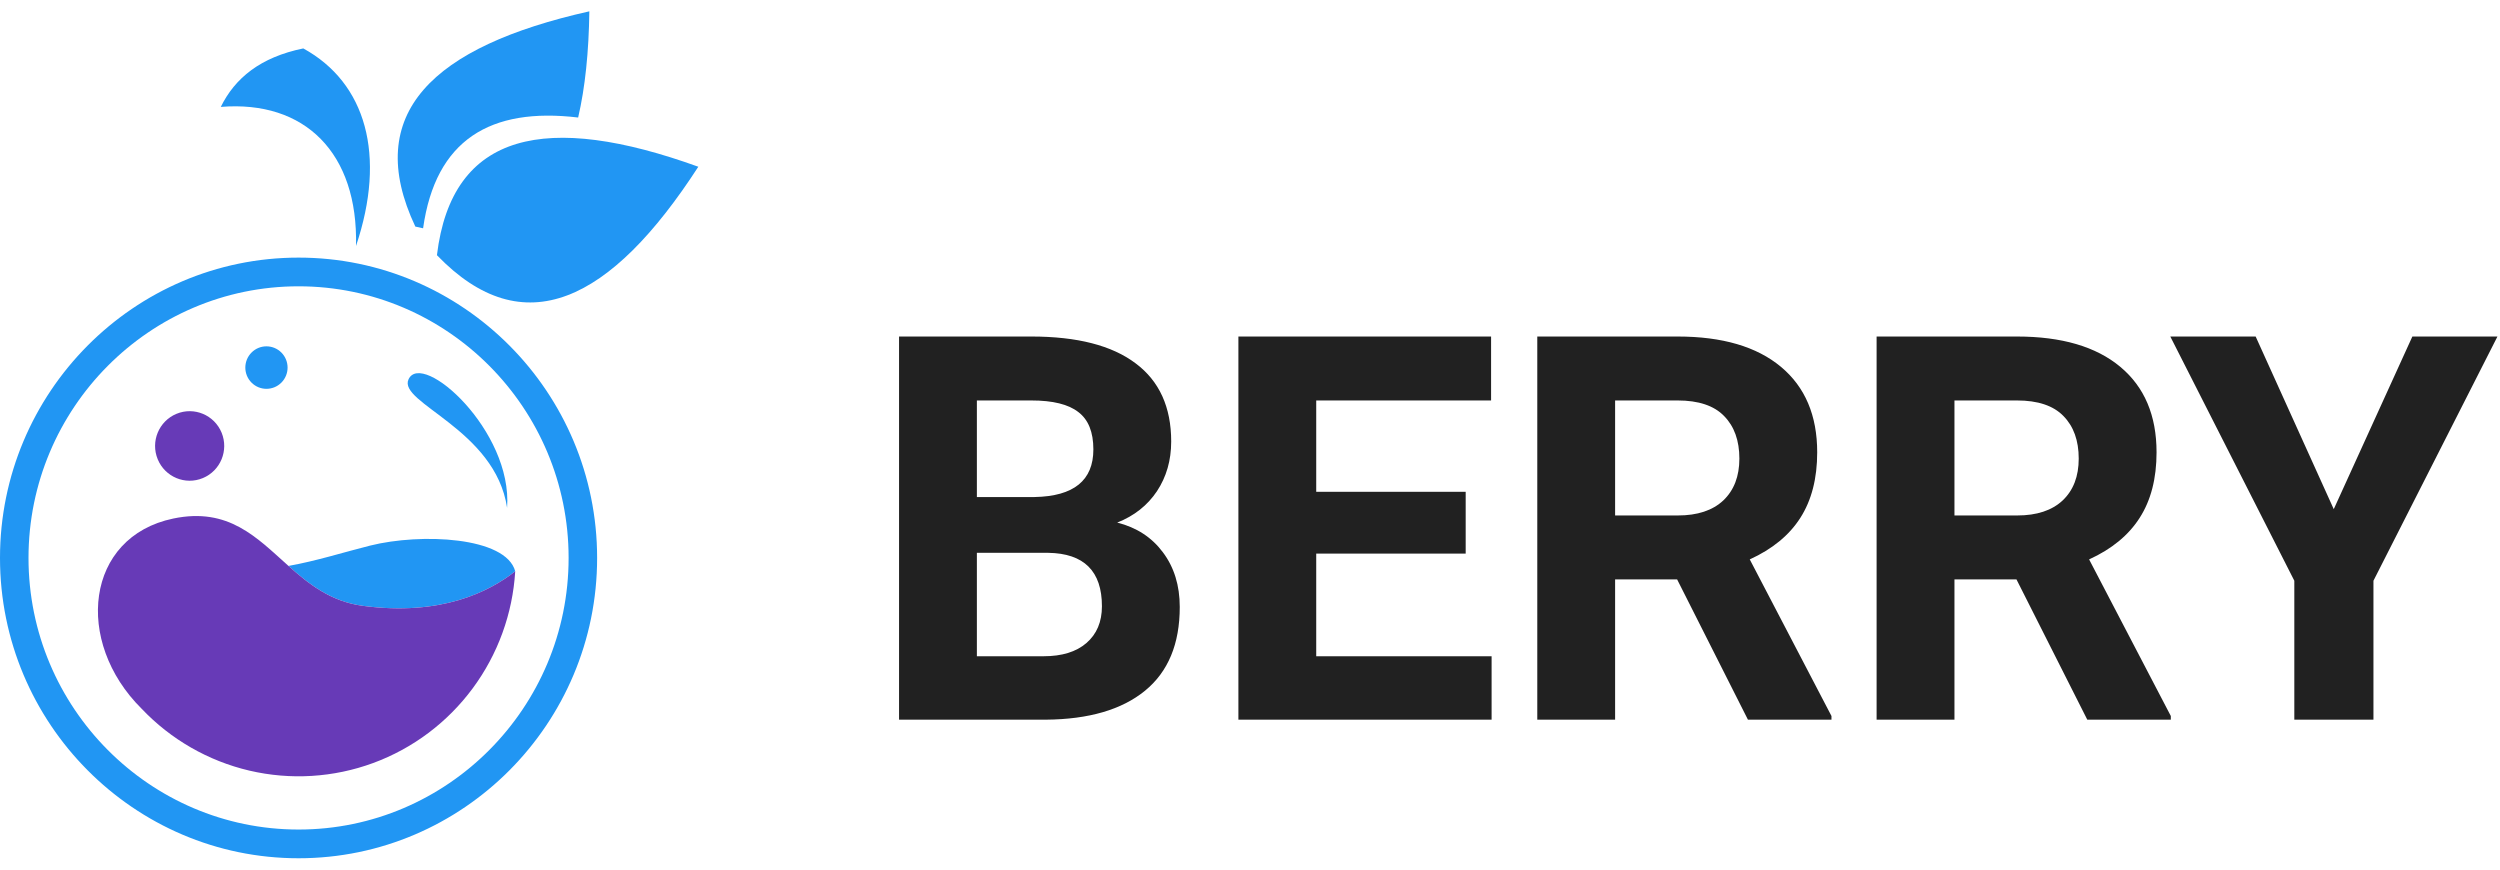
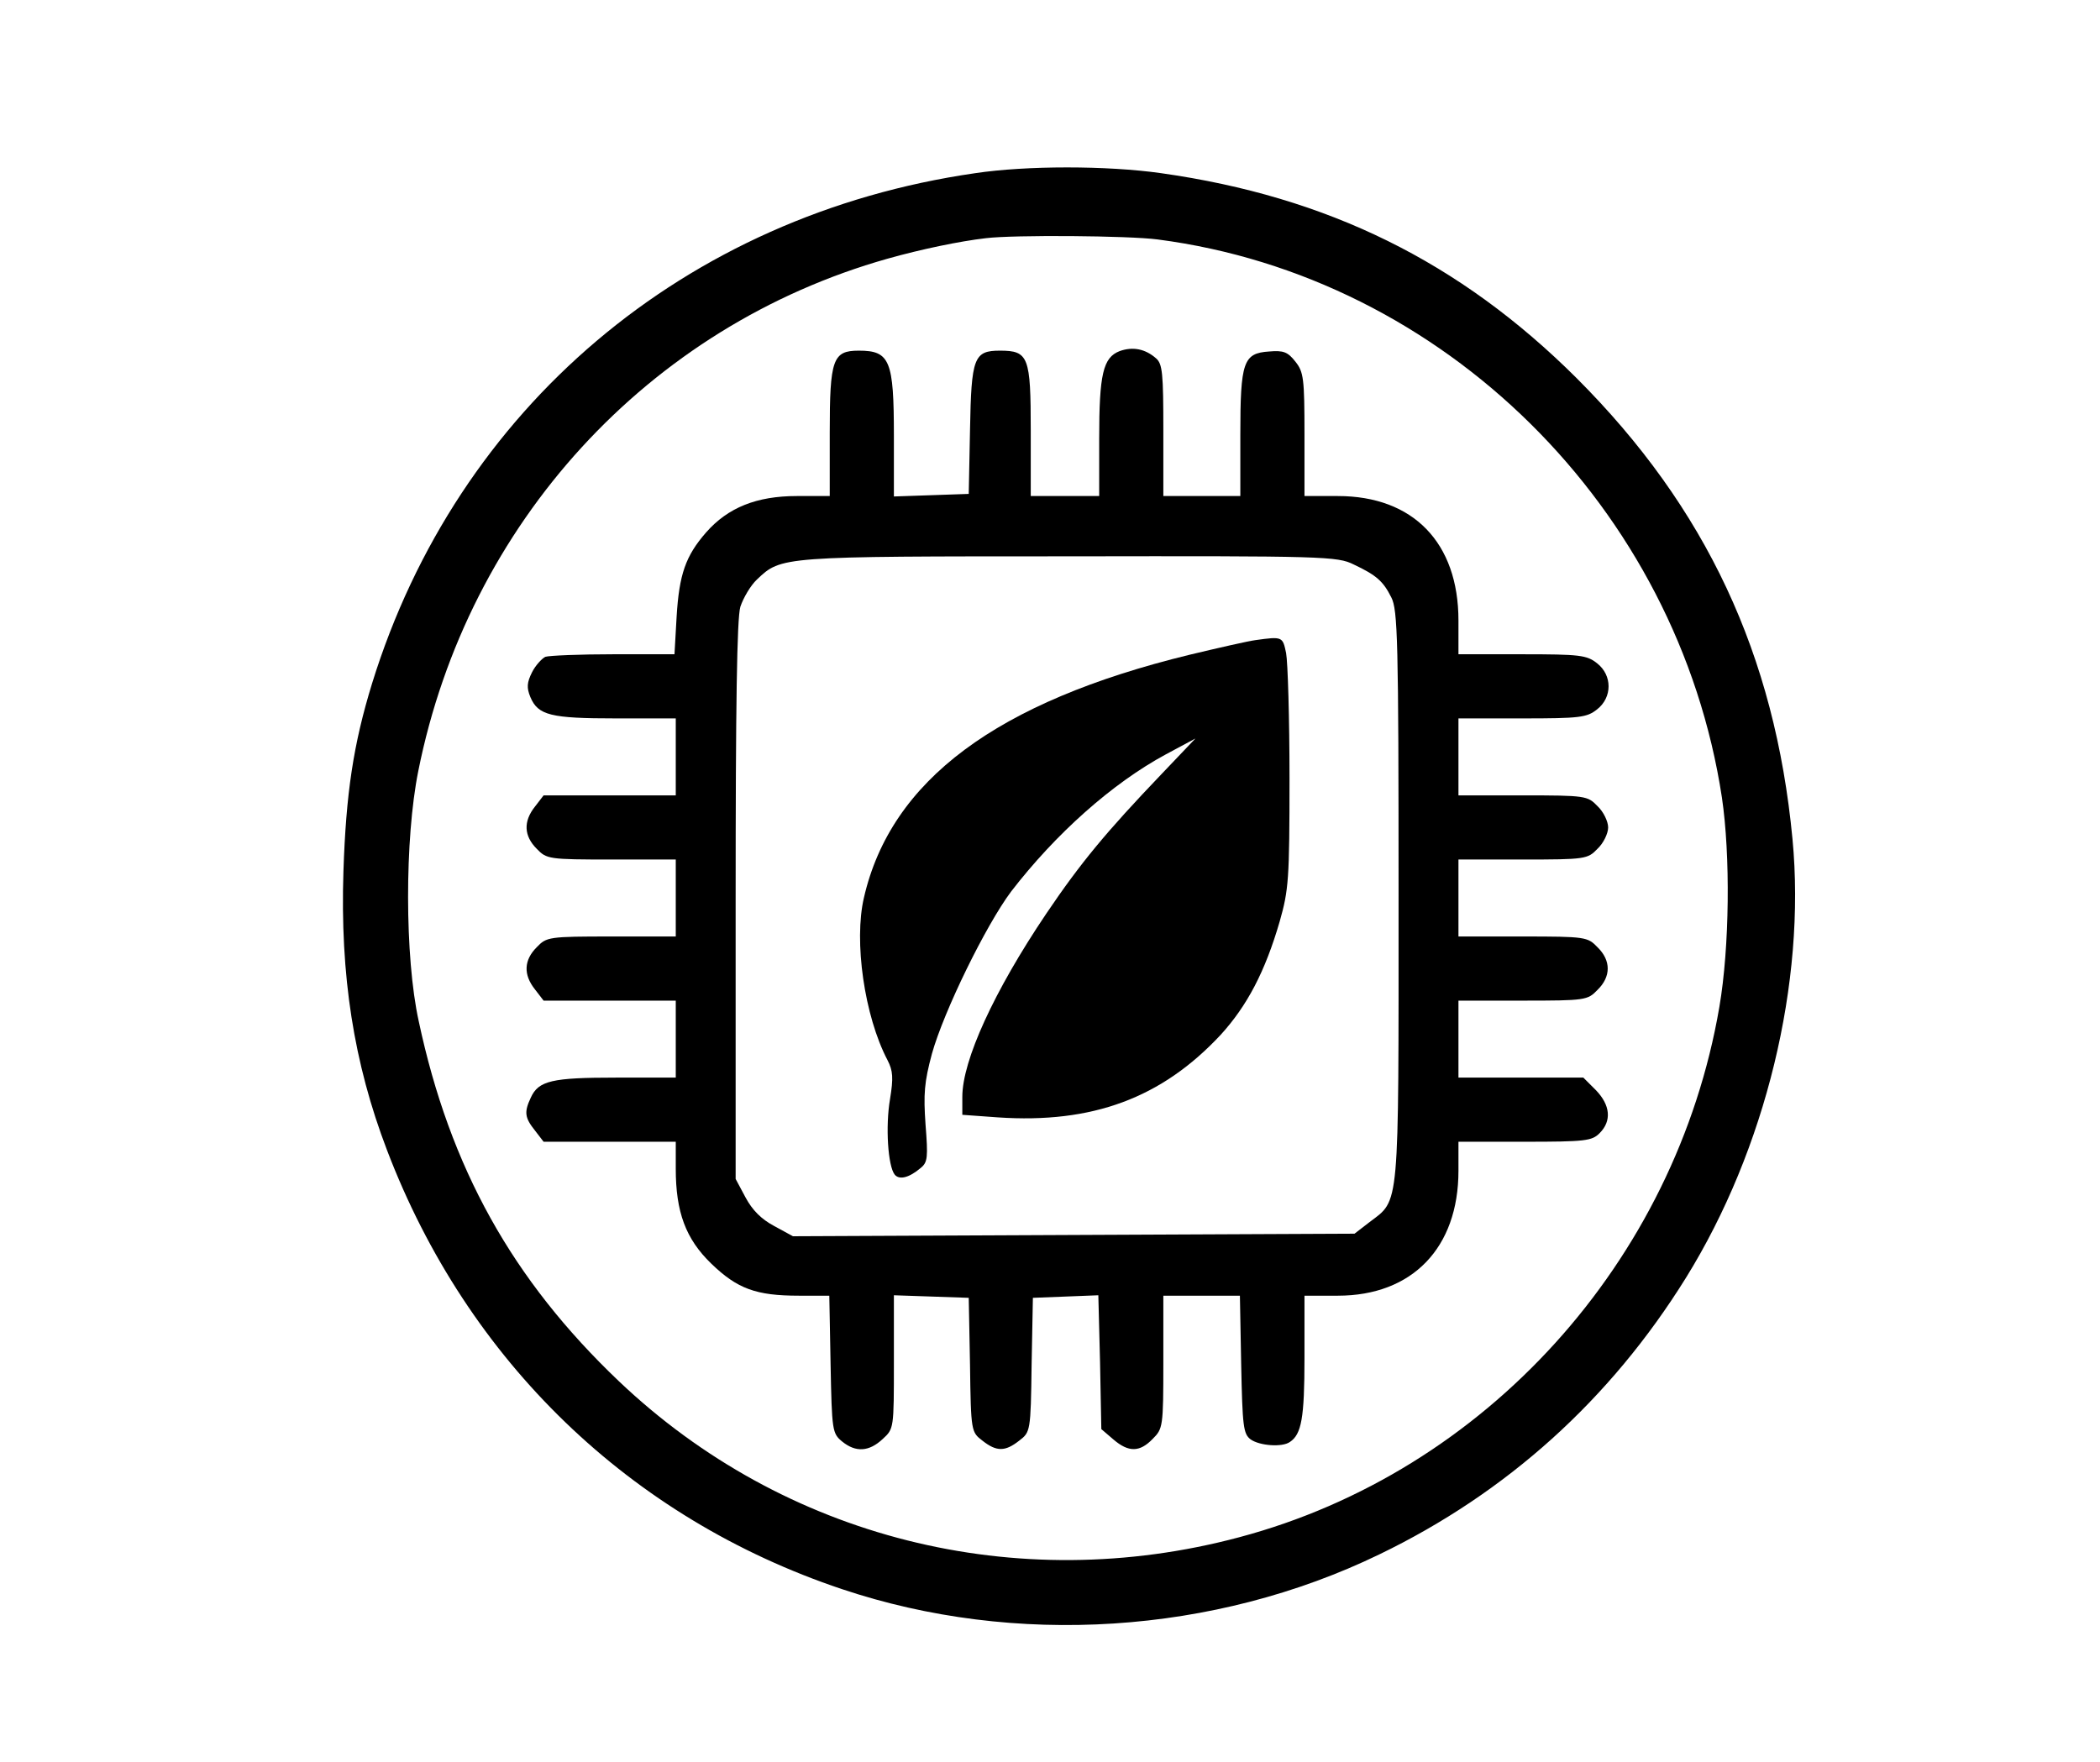
- <svg xmlns="http://www.w3.org/2000/svg" width="92" height="32" viewBox="0 0 92 32" fill="none">
-   <path d="M33.085 26.484V12.384H37.954C39.641 12.384 40.92 12.713 41.792 13.372C42.664 14.024 43.1 14.982 43.1 16.248C43.1 16.939 42.925 17.549 42.575 18.078C42.225 18.601 41.738 18.985 41.114 19.231C41.827 19.411 42.387 19.776 42.795 20.325C43.208 20.874 43.415 21.545 43.415 22.339C43.415 23.695 42.989 24.721 42.136 25.419C41.283 26.116 40.067 26.471 38.489 26.484H33.085ZM35.949 20.344V24.15H38.403C39.078 24.15 39.603 23.989 39.978 23.666C40.36 23.337 40.551 22.885 40.551 22.31C40.551 21.019 39.892 20.364 38.575 20.344H35.949ZM35.949 18.291H38.069C39.514 18.265 40.236 17.681 40.236 16.538C40.236 15.899 40.051 15.441 39.682 15.163C39.319 14.879 38.743 14.737 37.954 14.737H35.949V18.291ZM53.937 20.373H48.437V24.15H54.891V26.484H45.573V12.384H54.872V14.737H48.437V18.098H53.937V20.373ZM61.718 21.322H59.436V26.484H56.572V12.384H61.736C63.379 12.384 64.645 12.755 65.537 13.498C66.428 14.24 66.873 15.289 66.873 16.645C66.873 17.607 66.666 18.411 66.253 19.056C65.846 19.695 65.225 20.206 64.391 20.586L67.398 26.349V26.484H64.324L61.718 21.322ZM59.436 18.969H61.746C62.466 18.969 63.023 18.785 63.417 18.417C63.811 18.043 64.009 17.529 64.009 16.877C64.009 16.212 63.821 15.689 63.446 15.309C63.077 14.928 62.507 14.737 61.736 14.737H59.436V18.969ZM74.206 21.322H71.924V26.484H69.059V12.384H74.225C75.867 12.384 77.134 12.755 78.025 13.498C78.916 14.24 79.361 15.289 79.361 16.645C79.361 17.607 79.154 18.411 78.74 19.056C78.333 19.695 77.713 20.206 76.879 20.586L79.886 26.349V26.484H76.812L74.206 21.322ZM71.924 18.969H74.234C74.953 18.969 75.51 18.785 75.905 18.417C76.3 18.043 76.497 17.529 76.497 16.877C76.497 16.212 76.309 15.689 75.934 15.309C75.564 14.928 74.995 14.737 74.225 14.737H71.924V18.969ZM85.882 18.737L88.775 12.384H91.906L87.343 21.371V26.484H84.431V21.371L79.867 12.384H83.008L85.882 18.737Z" fill="#212121" />
-   <path d="M10.987 31.584C4.928 31.584 0 26.626 0 20.532C0 14.438 4.929 9.48 10.987 9.48C17.045 9.48 21.974 14.438 21.974 20.532C21.974 26.626 17.046 31.584 10.987 31.584ZM10.987 10.536C5.508 10.536 1.049 15.02 1.049 20.532C1.049 26.044 5.508 30.527 10.987 30.527C16.466 30.527 20.925 26.043 20.925 20.531C20.925 15.019 16.467 10.536 10.987 10.536Z" fill="#2196F3" />
-   <path d="M18.96 21.023C18.618 19.748 15.485 19.611 13.62 20.078C12.644 20.323 11.646 20.643 10.616 20.826C11.37 21.499 12.179 22.135 13.34 22.293C16.221 22.684 18.011 21.775 18.96 21.023Z" fill="#2196F3" />
-   <path d="M13.34 22.293C12.176 22.135 11.37 21.499 10.616 20.826C9.45 19.786 8.413 18.658 6.377 19.082C3.141 19.757 2.715 23.608 5.214 26.083C6.287 27.213 7.665 28.004 9.178 28.359C10.691 28.713 12.274 28.616 13.733 28.079C15.192 27.542 16.464 26.588 17.392 25.335C18.321 24.082 18.866 22.584 18.96 21.023C18.011 21.775 16.221 22.684 13.34 22.293Z" fill="#673AB7" />
-   <path d="M15.034 13.959C14.63 14.829 18.23 15.796 18.661 18.688C18.869 15.841 15.534 12.882 15.034 13.959Z" fill="#2196F3" />
-   <path d="M7.466 17.593C8.115 17.323 8.423 16.575 8.155 15.922C7.886 15.269 7.142 14.959 6.493 15.229C5.844 15.5 5.535 16.248 5.804 16.901C6.073 17.554 6.817 17.864 7.466 17.593Z" fill="#673AB7" />
-   <path d="M10.355 14.08C10.659 13.775 10.659 13.28 10.355 12.974C10.051 12.669 9.559 12.669 9.256 12.974C8.952 13.28 8.952 13.775 9.256 14.08C9.559 14.385 10.051 14.385 10.355 14.08Z" fill="#2196F3" />
-   <path d="M13.101 9.052C14.225 5.715 13.47 3.049 11.161 1.782C9.584 2.105 8.647 2.873 8.125 3.934C11.22 3.682 13.184 5.63 13.101 9.052Z" fill="#2196F3" />
-   <path d="M25.698 6.136C20.139 4.129 16.63 4.818 16.079 9.391C19.265 12.697 22.474 11.115 25.698 6.136Z" fill="#2196F3" />
-   <path d="M21.276 4.325C21.534 3.217 21.668 1.908 21.688 0.417C15.923 1.709 13.322 4.177 15.284 8.338C15.382 8.362 15.475 8.381 15.57 8.401C16.028 5.144 18.046 3.938 21.276 4.325Z" fill="#2196F3" />
+ <svg xmlns="http://www.w3.org/2000/svg" version="1.0" width="491pt" height="412pt" viewBox="0 0 491 412" preserveAspectRatio="xMidYMid meet">
+   <g transform="translate(0,412) scale(0.1,-0.1)" fill="#000000" stroke="none">
+     <path d="M2280 3715 c-679 -98 -1211 -550 -1410 -1193 -44 -143 -61 -258 -67 -439 -8 -243 24 -449 102 -653 188 -493 568 -860 1063 -1026 405 -136 871 -106 1257 81 298 144 540 362 717 647 186 300 281 690 249 1026 -41 431 -202 775 -505 1078 -273 272 -582 424 -971 479 -127 18 -315 18 -435 0z m427 -155 c669 -87 1216 -628 1319 -1305 20 -135 18 -350 -6 -490 -102 -595 -547 -1087 -1123 -1240 -521 -139 -1064 -2 -1450 365 -249 237 -395 499 -468 842 -33 150 -33 426 -1 585 116 580 538 1040 1097 1198 78 22 169 41 230 48 65 8 334 6 402 -3z" />
+     <path d="M2618 3299 c-39 -15 -48 -54 -48 -205 l0 -134 -80 0 -80 0 0 153 c0 173 -5 187 -72 187 -61 0 -67 -16 -70 -185 l-3 -150 -87 -3 -88 -3 0 141 c0 177 -9 200 -82 200 -61 0 -68 -20 -68 -192 l0 -148 -77 0 c-94 0 -161 -27 -212 -85 -48 -55 -63 -98 -69 -197 l-5 -88 -143 0 c-78 0 -150 -3 -159 -6 -8 -4 -23 -20 -31 -36 -12 -24 -13 -36 -4 -58 18 -43 48 -50 200 -50 l140 0 0 -90 0 -90 -154 0 -155 0 -20 -26 c-28 -35 -26 -69 4 -99 23 -24 28 -25 175 -25 l150 0 0 -90 0 -90 -150 0 c-147 0 -152 -1 -175 -25 -30 -30 -32 -64 -4 -99 l20 -26 155 0 154 0 0 -90 0 -90 -140 0 c-149 0 -181 -7 -199 -47 -16 -34 -14 -47 10 -77 l20 -26 155 0 154 0 0 -63 c0 -101 23 -164 83 -222 61 -59 105 -75 205 -75 l71 0 3 -161 c3 -155 4 -161 27 -180 32 -26 63 -24 95 6 26 24 26 24 26 180 l0 156 88 -3 87 -3 3 -157 c2 -156 3 -157 29 -177 33 -26 53 -26 86 0 26 20 27 21 29 177 l3 157 77 3 76 3 4 -156 3 -157 28 -24 c36 -31 62 -30 92 1 24 24 25 28 25 180 l0 155 89 0 90 0 3 -161 c3 -145 5 -162 22 -175 21 -15 74 -19 92 -6 27 18 34 56 34 196 l0 146 78 0 c174 0 282 112 282 292 l0 68 155 0 c142 0 157 2 175 20 29 29 25 66 -9 101 l-29 29 -146 0 -146 0 0 90 0 90 150 0 c147 0 152 1 175 25 32 31 32 69 0 100 -23 24 -28 25 -175 25 l-150 0 0 90 0 90 150 0 c147 0 152 1 175 25 14 13 25 36 25 50 0 14 -11 37 -25 50 -23 24 -28 25 -175 25 l-150 0 0 90 0 90 149 0 c135 0 151 2 175 21 36 28 36 80 0 108 -24 19 -40 21 -175 21 l-149 0 0 79 c0 182 -106 291 -282 291 l-78 0 0 144 c0 131 -2 146 -21 170 -18 23 -28 27 -62 24 -60 -4 -67 -24 -67 -195 l0 -143 -90 0 -90 0 0 153 c0 134 -2 156 -17 169 -25 22 -54 28 -85 17z m547 -499 c53 -25 69 -39 88 -77 15 -29 17 -98 17 -698 0 -742 3 -709 -68 -763 l-35 -27 -657 -3 -656 -3 -44 24 c-30 16 -51 37 -67 67 l-23 43 0 650 c0 458 3 661 11 688 7 21 24 50 39 64 57 54 54 54 730 54 596 1 627 0 665 -19z" />
+     <path d="M2935 2623 c-16 -2 -86 -18 -153 -34 -452 -110 -699 -294 -762 -568 -24 -102 1 -277 55 -380 13 -25 14 -42 6 -91 -11 -64 -5 -157 11 -177 11 -13 34 -7 61 16 16 13 17 25 11 101 -5 72 -3 99 15 166 28 100 126 300 185 379 104 135 236 253 362 321 l69 37 -80 -84 c-128 -134 -188 -206 -269 -326 -122 -181 -196 -343 -196 -428 l0 -42 83 -6 c221 -15 383 45 521 193 62 68 104 148 138 265 21 74 23 98 23 335 0 140 -4 272 -8 293 -8 38 -8 39 -72 30z" />
+   </g>
</svg>
